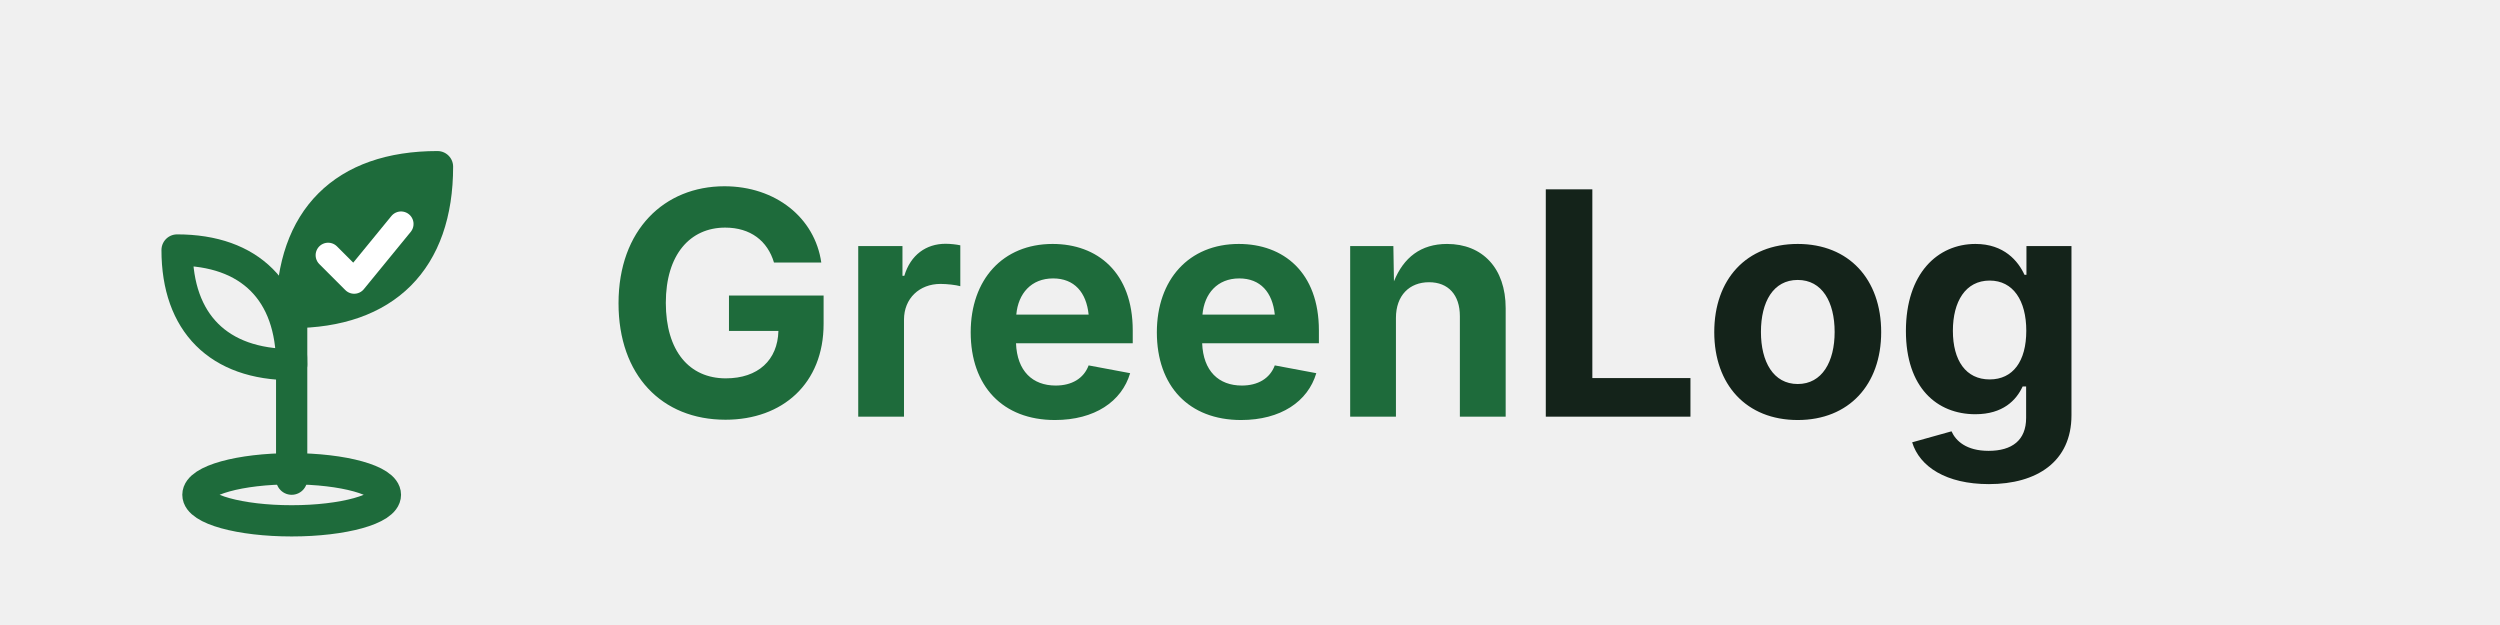
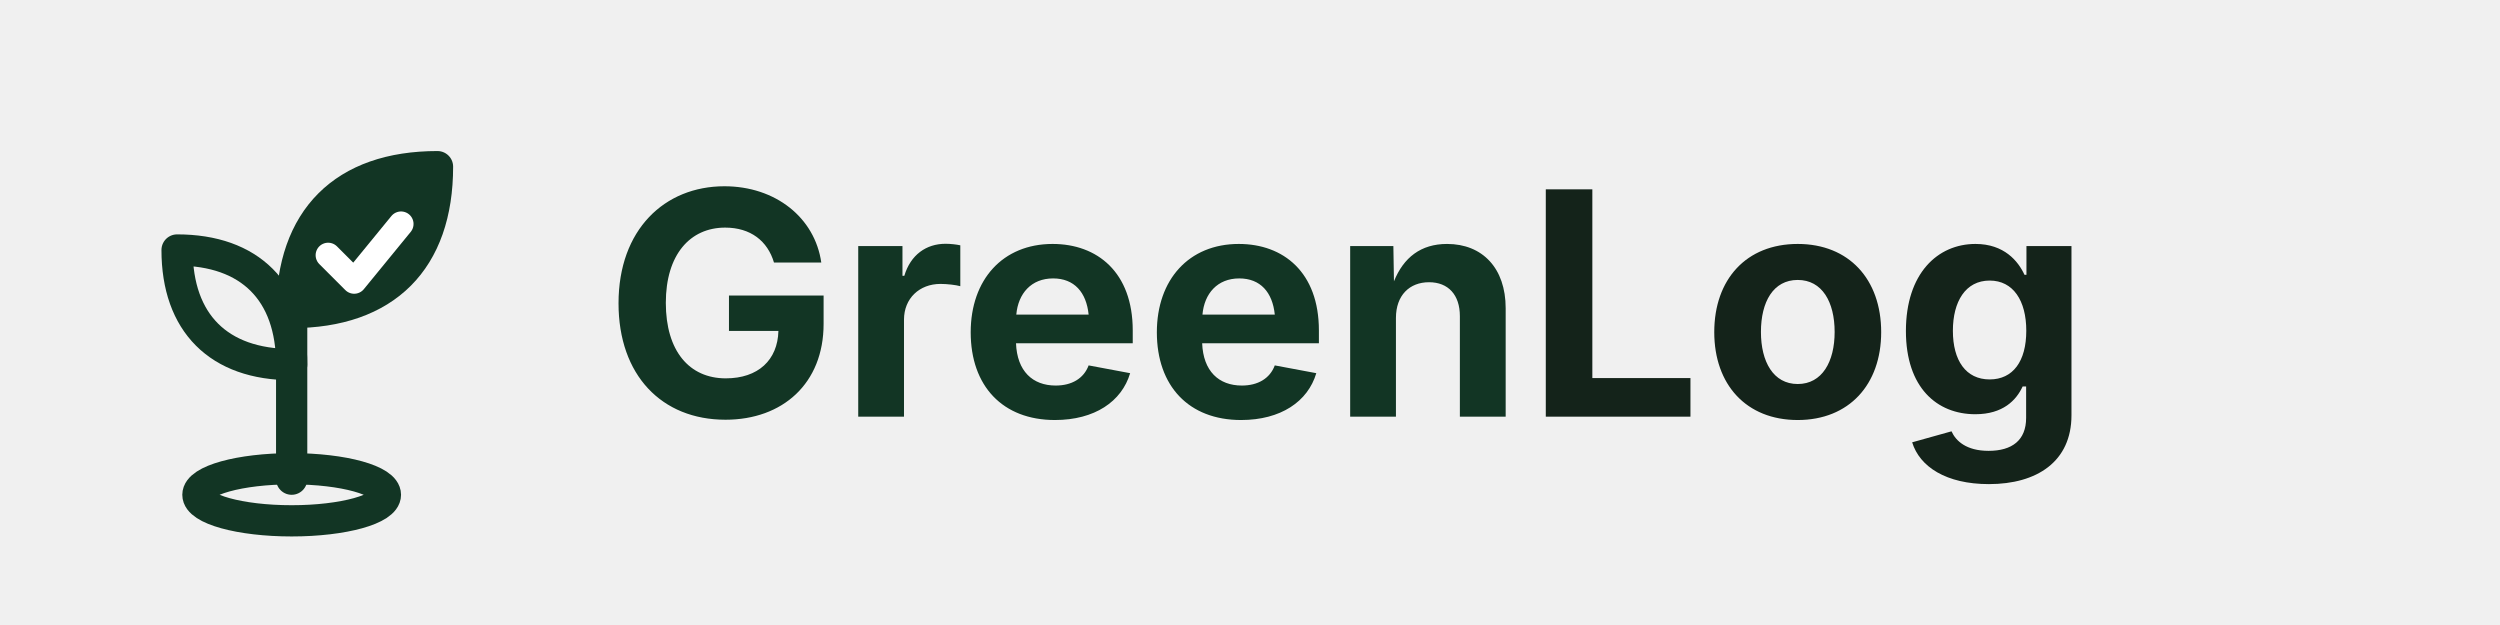
<svg xmlns="http://www.w3.org/2000/svg" width="1200" height="300" viewBox="0 0 1200 300">
  <g transform="translate(20 30) scale(5.0)">
-     <g fill="none" stroke="#1E6B3B" stroke-width="3" stroke-linecap="round" stroke-linejoin="round">
+     <g fill="none" stroke="#123524" stroke-width="3" stroke-linecap="round" stroke-linejoin="round">
      <path d="M24 40V24" />
      <path d="M24 29c-7 0-11-4-11-11 7 0 11 4 11 11z" />
-       <path d="M24 24c0-9 5-14 14-14 0 9-5 14-14 14z" fill="#1E6B3B" />
+       <path d="M24 24c0-9 5-14 14-14 0 9-5 14-14 14z" fill="#123524" />
      <path d="M27.5 18.5l2.5 2.5 4.5-5.5" stroke="#FFFFFF" stroke-width="2.4" />
      <ellipse cx="24" cy="41.5" rx="9" ry="2.5" />
    </g>
  </g>
-   <text x="290" y="200" font-family="Inter" font-size="150" font-weight="700" fill="#1E6B3B">Green<tspan fill="#14231A">Log</tspan>
+   <text x="290" y="200" font-family="Inter" font-size="150" font-weight="700" fill="#123524">Green<tspan fill="#14231A">Log</tspan>
  </text>
</svg>
